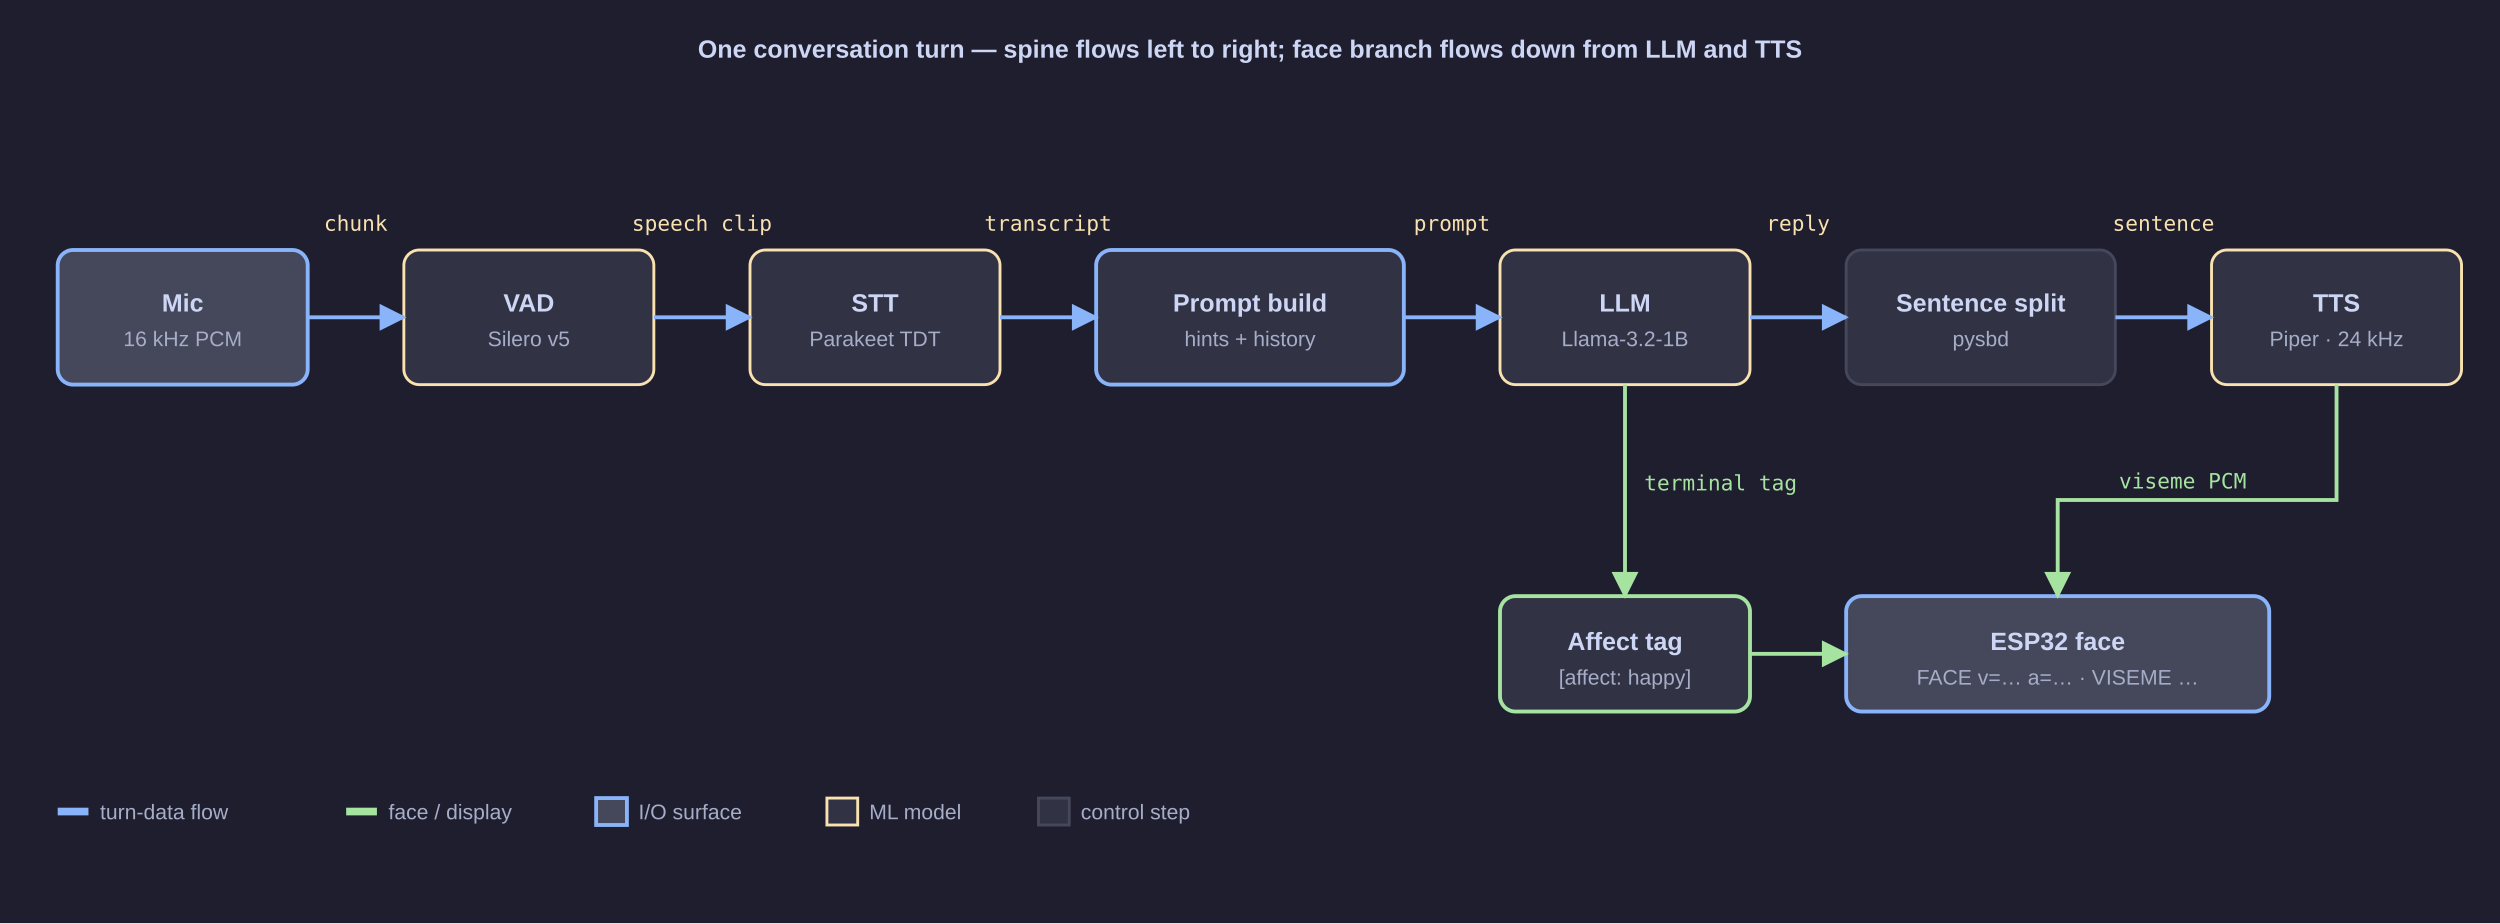
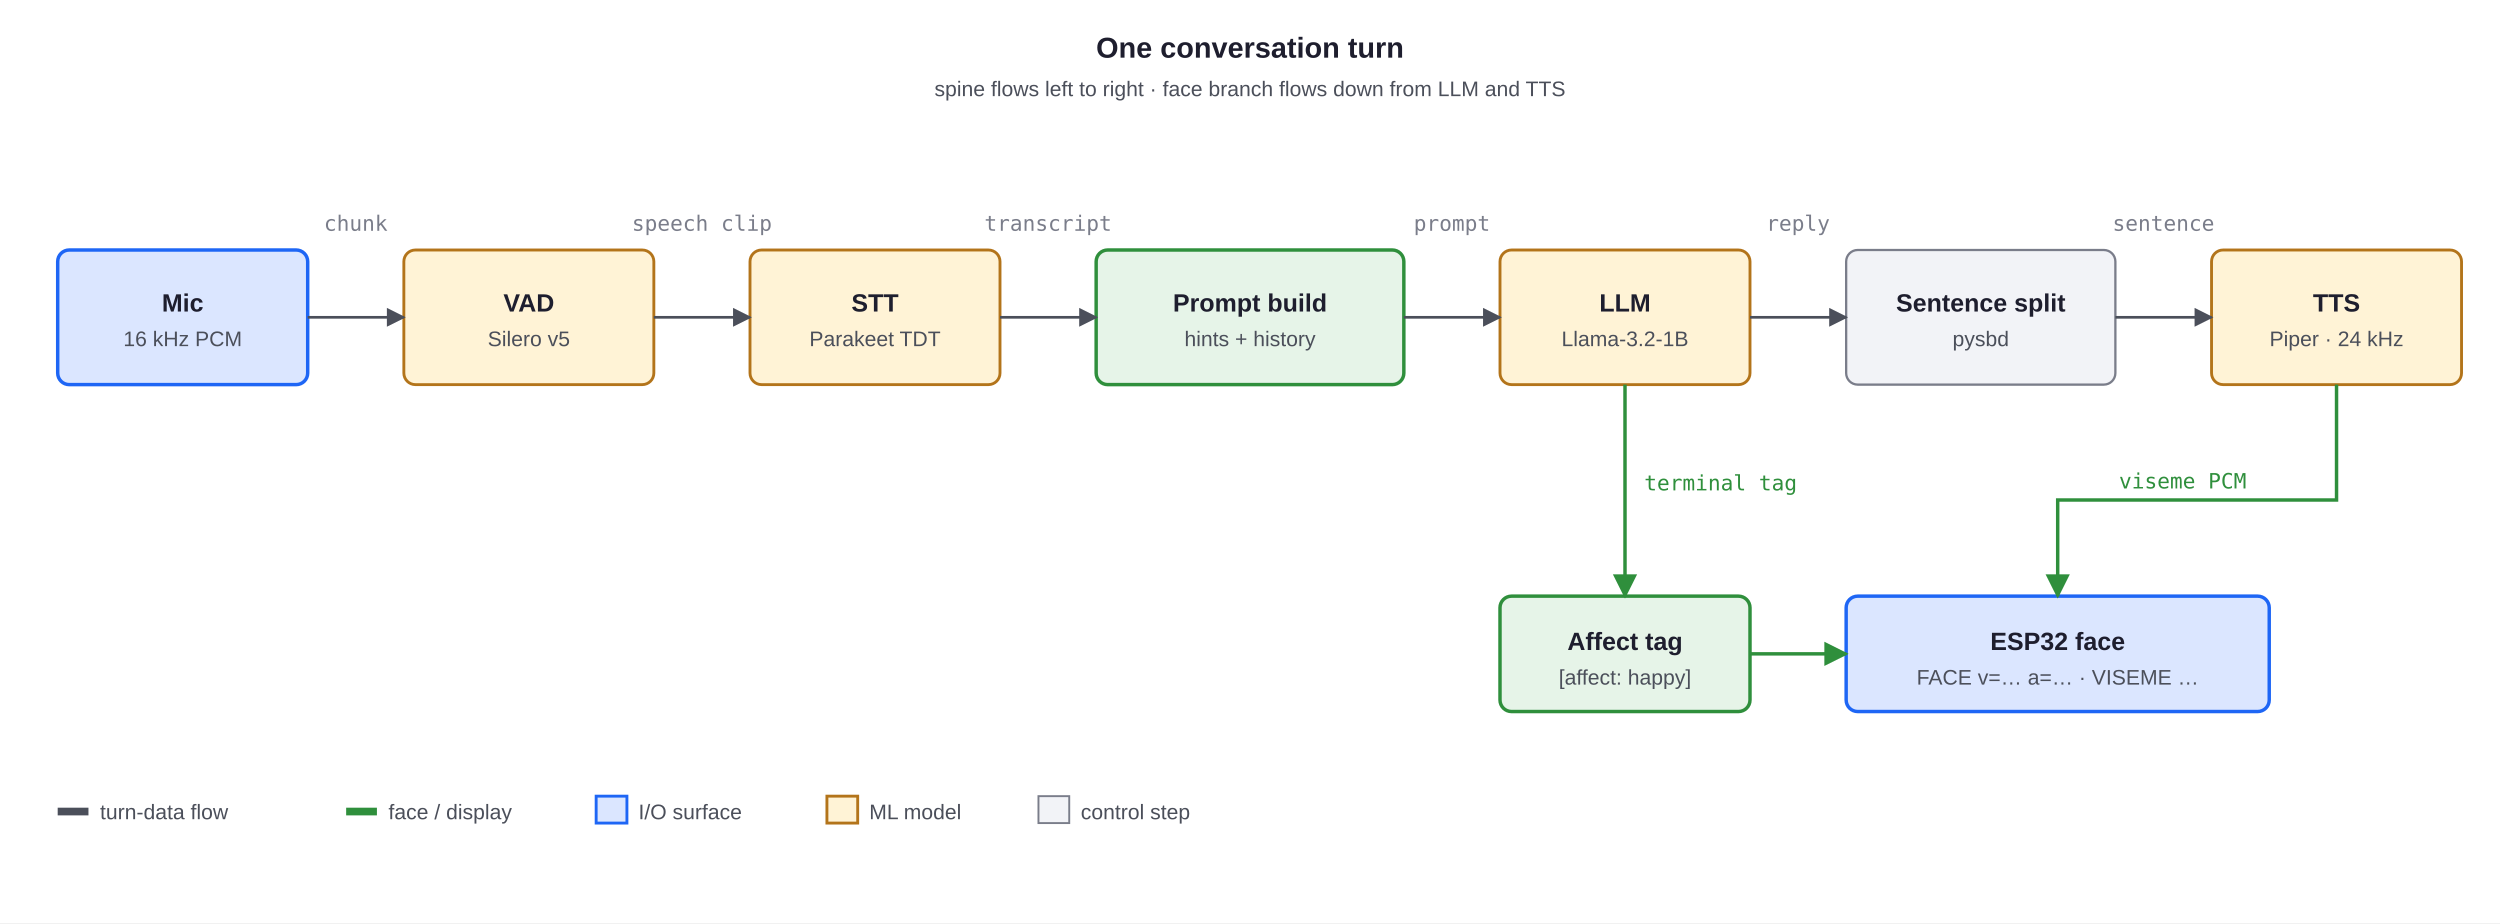
<svg xmlns="http://www.w3.org/2000/svg" viewBox="0 0 1300 480" role="img" aria-labelledby="title">
  <style>
-     .bg { fill: #1e1e2e; }
-     .io  { fill: #45475a; stroke: #89b4fa; stroke-width: 2; rx: 8; ry: 8; }
-     .ml  { fill: #313244; stroke: #f9e2af; stroke-width: 1.5; rx: 8; ry: 8; }
-     .box { fill: #313244; stroke: #45475a; stroke-width: 1.5; rx: 8; ry: 8; }
-     .tb  { fill: #cdd6f4; font-family: -apple-system, "Segoe UI", Arial, sans-serif; font-size: 13px; font-weight: 700; }
-     .sub { fill: #a6adc8; font-family: -apple-system, "Segoe UI", Arial, sans-serif; font-size: 11px; }
-     .lbl { fill: #f9e2af; font-family: ui-monospace, Consolas, monospace; font-size: 11px; }
-     .lblg { fill: #a6e3a1; font-family: ui-monospace, Consolas, monospace; font-size: 11px; }
-     .line { stroke: #89b4fa; stroke-width: 2; fill: none; }
-     .branch { stroke: #a6e3a1; stroke-width: 2; fill: none; }
-     .arr { fill: #89b4fa; }
-     .arrg { fill: #a6e3a1; }
+     .bg    { fill: #ffffff; }
+     .io    { fill: #dbe6ff; stroke: #1e66f5; stroke-width: 1.8; rx: 6; ry: 6; }
+     .ml    { fill: #fff3d6; stroke: #b3741a; stroke-width: 1.5; rx: 6; ry: 6; }
+     .box   { fill: #f2f3f7; stroke: #7a7d8a; stroke-width: 1.2; rx: 6; ry: 6; }
+     .orc   { fill: #e6f4e8; stroke: #2f8f3c; stroke-width: 1.8; rx: 6; ry: 6; }
+     .tb    { fill: #1e1e2e; font-family: -apple-system, "Segoe UI", Arial, sans-serif; font-size: 13px; font-weight: 700; }
+     .sub   { fill: #4b4f5a; font-family: -apple-system, "Segoe UI", Arial, sans-serif; font-size: 11px; }
+     .lbl   { fill: #7a7d8a; font-family: ui-monospace, Consolas, monospace; font-size: 11px; }
+     .lblg  { fill: #2f8f3c; font-family: ui-monospace, Consolas, monospace; font-size: 11px; }
+     .line  { stroke: #4b4f5a; stroke-width: 1.4; fill: none; }
+     .branch{ stroke: #2f8f3c; stroke-width: 1.8; fill: none; }
+     .arr   { fill: #4b4f5a; }
+     .arrg  { fill: #2f8f3c; }
+     .title { fill: #1e1e2e; font-family: -apple-system, "Segoe UI", Arial, sans-serif; font-size: 15px; font-weight: 700; }
  </style>
  <defs>
    <marker id="a" viewBox="0 0 10 10" refX="9" refY="5" markerWidth="7" markerHeight="7" orient="auto">
      <path d="M 0 0 L 10 5 L 0 10 z" class="arr" />
    </marker>
    <marker id="g" viewBox="0 0 10 10" refX="9" refY="5" markerWidth="7" markerHeight="7" orient="auto">
      <path d="M 0 0 L 10 5 L 0 10 z" class="arrg" />
    </marker>
  </defs>
  <rect class="bg" width="1300" height="480" />
-   <text class="tb" x="650" y="30" text-anchor="middle">One conversation turn — spine flows left to right; face branch flows down from LLM and TTS</text>
+   <text class="title" x="650" y="30" text-anchor="middle">One conversation turn</text>
+   <text class="sub" x="650" y="50" text-anchor="middle">spine flows left to right · face branch flows down from LLM and TTS</text>
  <rect class="io" x="30" y="130" width="130" height="70" />
  <text class="tb" x="95" y="162" text-anchor="middle">Mic</text>
  <text class="sub" x="95" y="180" text-anchor="middle">16 kHz PCM</text>
  <rect class="ml" x="210" y="130" width="130" height="70" />
  <text class="tb" x="275" y="162" text-anchor="middle">VAD</text>
  <text class="sub" x="275" y="180" text-anchor="middle">Silero v5</text>
  <rect class="ml" x="390" y="130" width="130" height="70" />
  <text class="tb" x="455" y="162" text-anchor="middle">STT</text>
  <text class="sub" x="455" y="180" text-anchor="middle">Parakeet TDT</text>
-   <rect class="box" x="570" y="130" width="160" height="70" style="stroke:#89b4fa;stroke-width:2" />
+   <rect class="orc" x="570" y="130" width="160" height="70" />
  <text class="tb" x="650" y="162" text-anchor="middle">Prompt build</text>
  <text class="sub" x="650" y="180" text-anchor="middle">hints + history</text>
  <rect class="ml" x="780" y="130" width="130" height="70" />
  <text class="tb" x="845" y="162" text-anchor="middle">LLM</text>
  <text class="sub" x="845" y="180" text-anchor="middle">Llama-3.2-1B</text>
  <rect class="box" x="960" y="130" width="140" height="70" />
  <text class="tb" x="1030" y="162" text-anchor="middle">Sentence split</text>
  <text class="sub" x="1030" y="180" text-anchor="middle">pysbd</text>
  <rect class="ml" x="1150" y="130" width="130" height="70" />
  <text class="tb" x="1215" y="162" text-anchor="middle">TTS</text>
  <text class="sub" x="1215" y="180" text-anchor="middle">Piper · 24 kHz</text>
-   <rect class="io" x="30" y="280" width="130" height="50" style="opacity:0" />
  <path class="line" d="M 160 165 L 210 165" marker-end="url(#a)" />
  <text class="lbl" x="185" y="120" text-anchor="middle">chunk</text>
  <path class="line" d="M 340 165 L 390 165" marker-end="url(#a)" />
  <text class="lbl" x="365" y="120" text-anchor="middle">speech clip</text>
  <path class="line" d="M 520 165 L 570 165" marker-end="url(#a)" />
  <text class="lbl" x="545" y="120" text-anchor="middle">transcript</text>
  <path class="line" d="M 730 165 L 780 165" marker-end="url(#a)" />
  <text class="lbl" x="755" y="120" text-anchor="middle">prompt</text>
  <path class="line" d="M 910 165 L 960 165" marker-end="url(#a)" />
  <text class="lbl" x="935" y="120" text-anchor="middle">reply</text>
  <path class="line" d="M 1100 165 L 1150 165" marker-end="url(#a)" />
  <text class="lbl" x="1125" y="120" text-anchor="middle">sentence</text>
-   <rect class="box" x="780" y="310" width="130" height="60" style="stroke:#a6e3a1;stroke-width:2" />
+   <rect class="orc" x="780" y="310" width="130" height="60" />
  <text class="tb" x="845" y="338" text-anchor="middle">Affect tag</text>
  <text class="sub" x="845" y="356" text-anchor="middle">[affect: happy]</text>
  <rect class="io" x="960" y="310" width="220" height="60" />
  <text class="tb" x="1070" y="338" text-anchor="middle">ESP32 face</text>
  <text class="sub" x="1070" y="356" text-anchor="middle">FACE v=… a=… · VISEME …</text>
  <path class="branch" d="M 845 200 L 845 310" marker-end="url(#g)" />
  <text class="lblg" x="855" y="255">terminal tag</text>
  <path class="branch" d="M 910 340 L 960 340" marker-end="url(#g)" />
  <path class="branch" d="M 1215 200 L 1215 260 L 1070 260 L 1070 310" marker-end="url(#g)" />
  <text class="lblg" x="1135" y="254" text-anchor="middle">viseme PCM</text>
  <g transform="translate(30, 420)">
-     <rect width="16" height="4" fill="#89b4fa" />
+     <rect width="16" height="4" fill="#4b4f5a" />
    <text class="sub" x="22" y="6">turn-data flow</text>
-     <rect x="150" width="16" height="4" fill="#a6e3a1" />
+     <rect x="150" width="16" height="4" fill="#2f8f3c" />
    <text class="sub" x="172" y="6">face / display</text>
-     <rect x="280" y="-5" width="16" height="14" fill="#45475a" stroke="#89b4fa" stroke-width="2" />
+     <rect x="280" y="-6" width="16" height="14" fill="#dbe6ff" stroke="#1e66f5" stroke-width="1.5" />
    <text class="sub" x="302" y="6">I/O surface</text>
-     <rect x="400" y="-5" width="16" height="14" fill="#313244" stroke="#f9e2af" stroke-width="1.5" />
+     <rect x="400" y="-6" width="16" height="14" fill="#fff3d6" stroke="#b3741a" stroke-width="1.5" />
    <text class="sub" x="422" y="6">ML model</text>
-     <rect x="510" y="-5" width="16" height="14" fill="#313244" stroke="#45475a" stroke-width="1.5" />
+     <rect x="510" y="-6" width="16" height="14" fill="#f2f3f7" stroke="#7a7d8a" stroke-width="1" />
    <text class="sub" x="532" y="6">control step</text>
  </g>
</svg>
